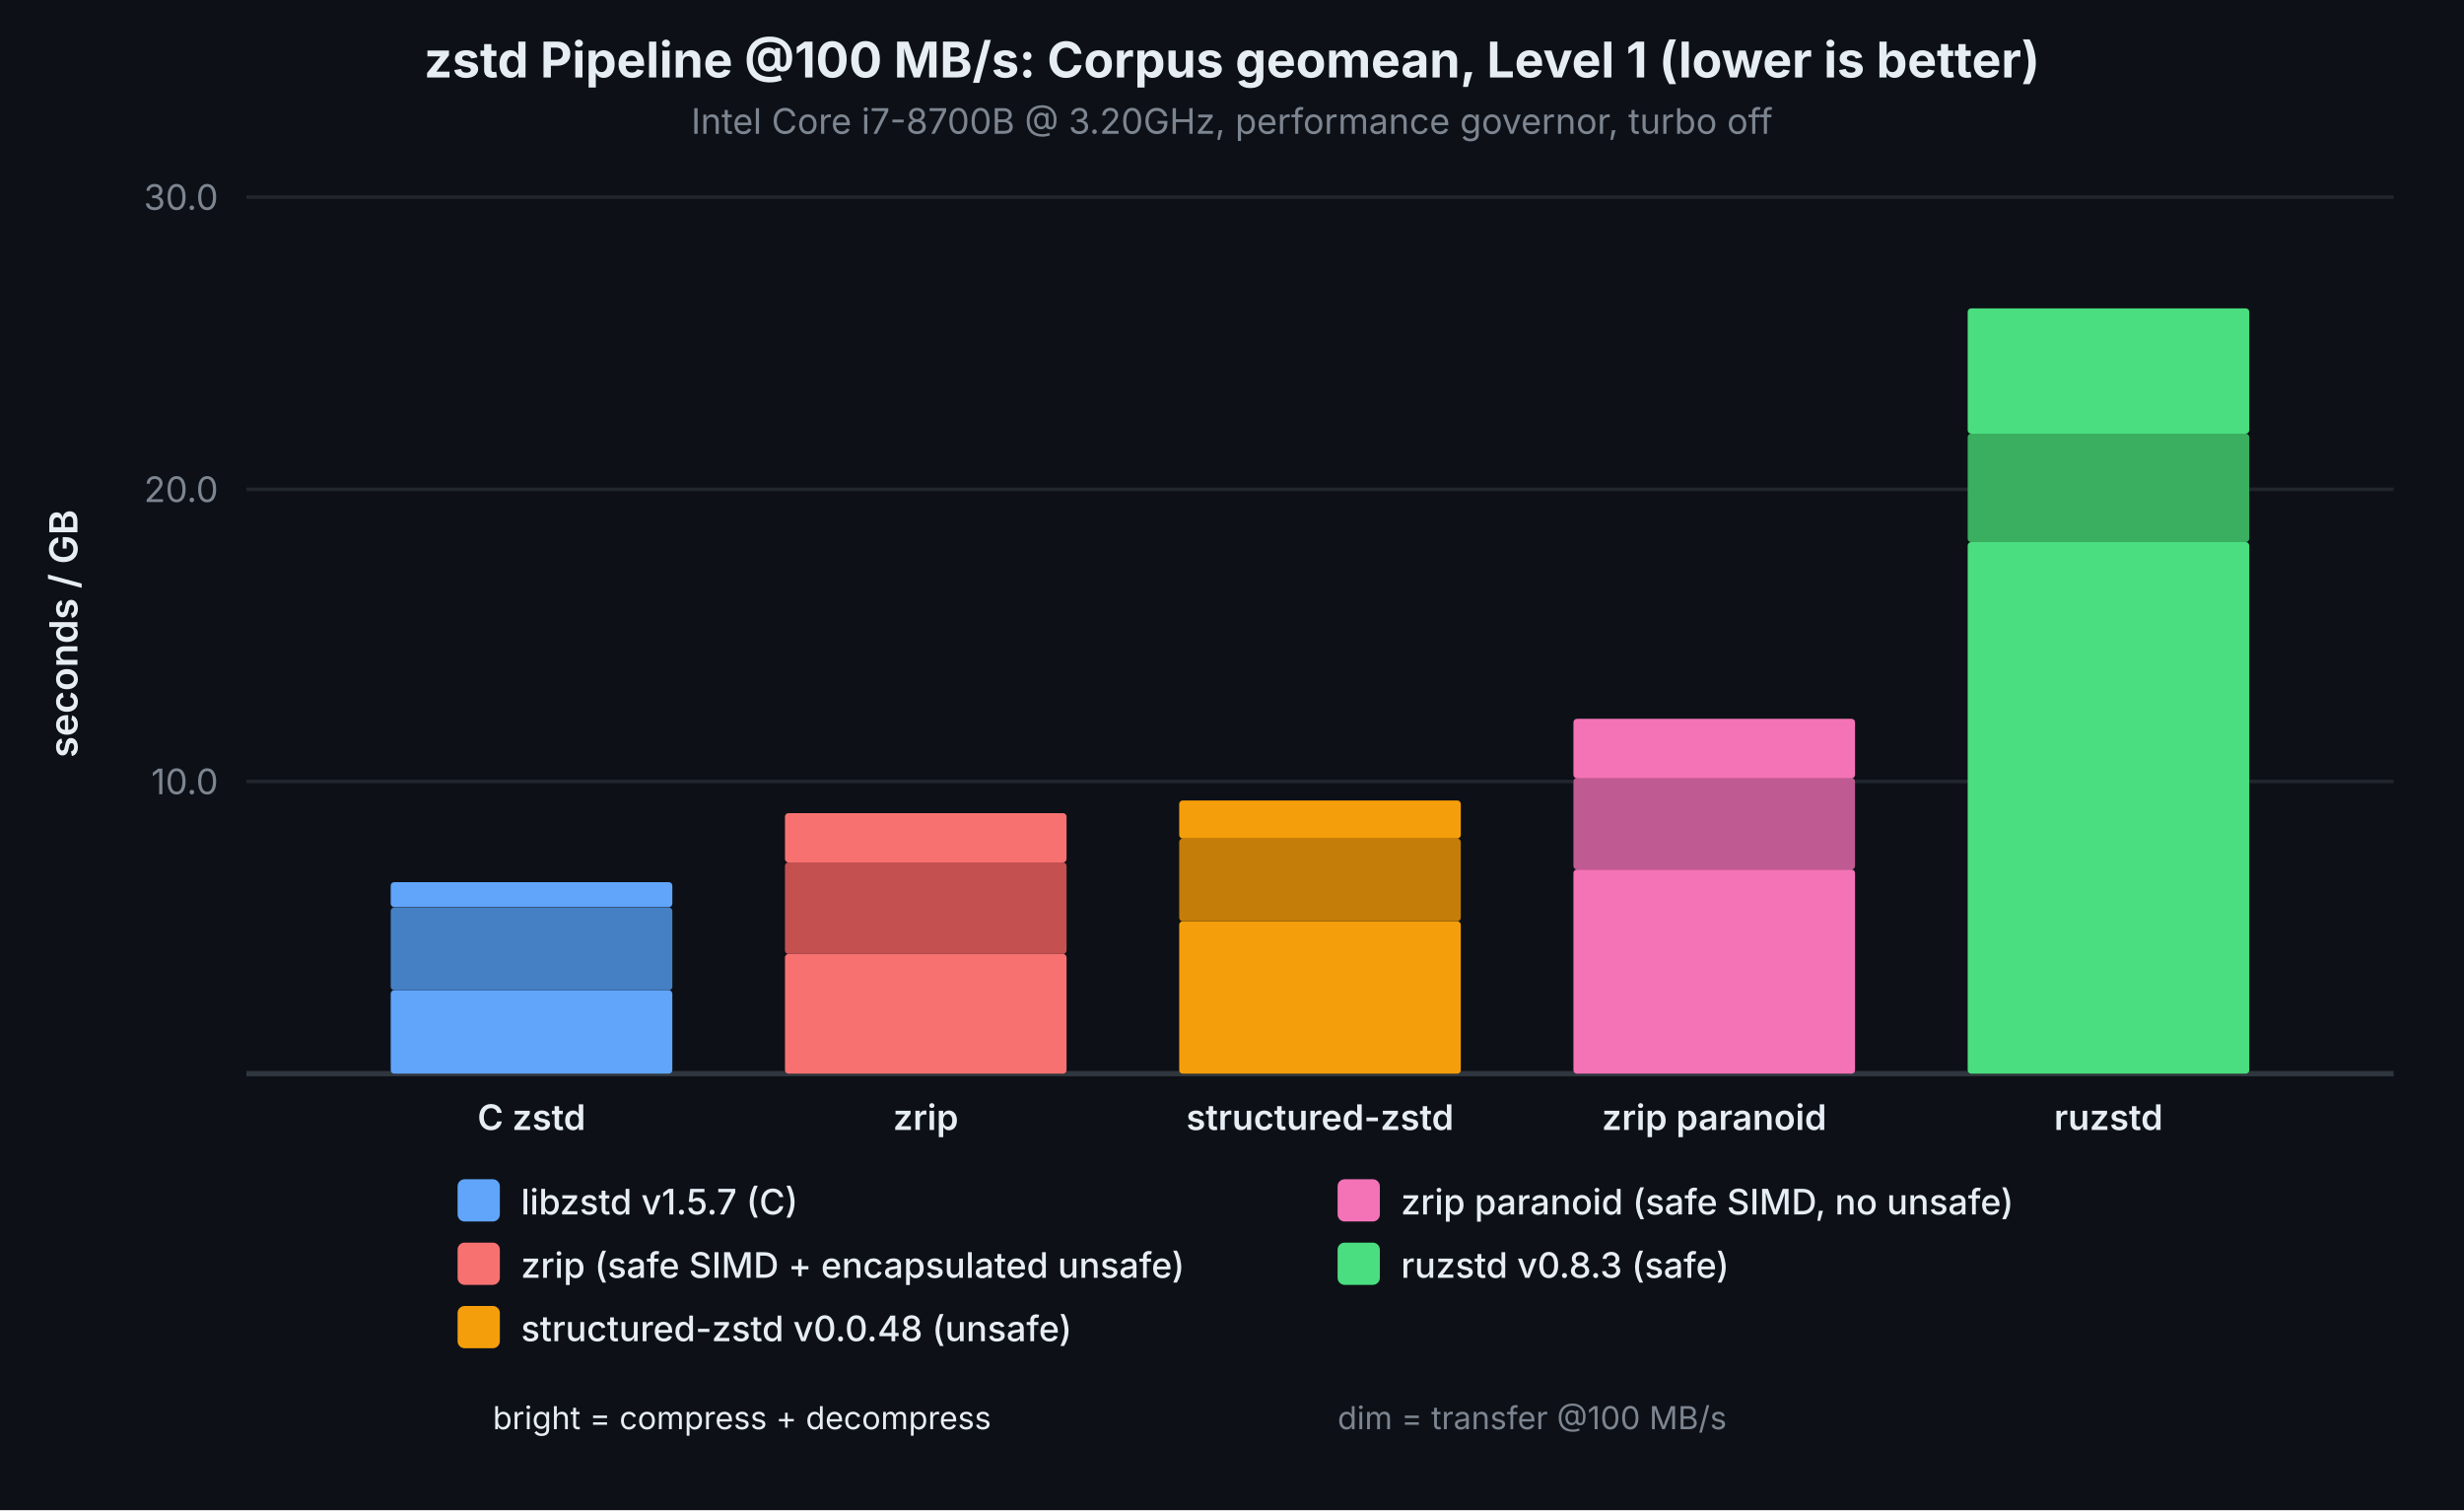
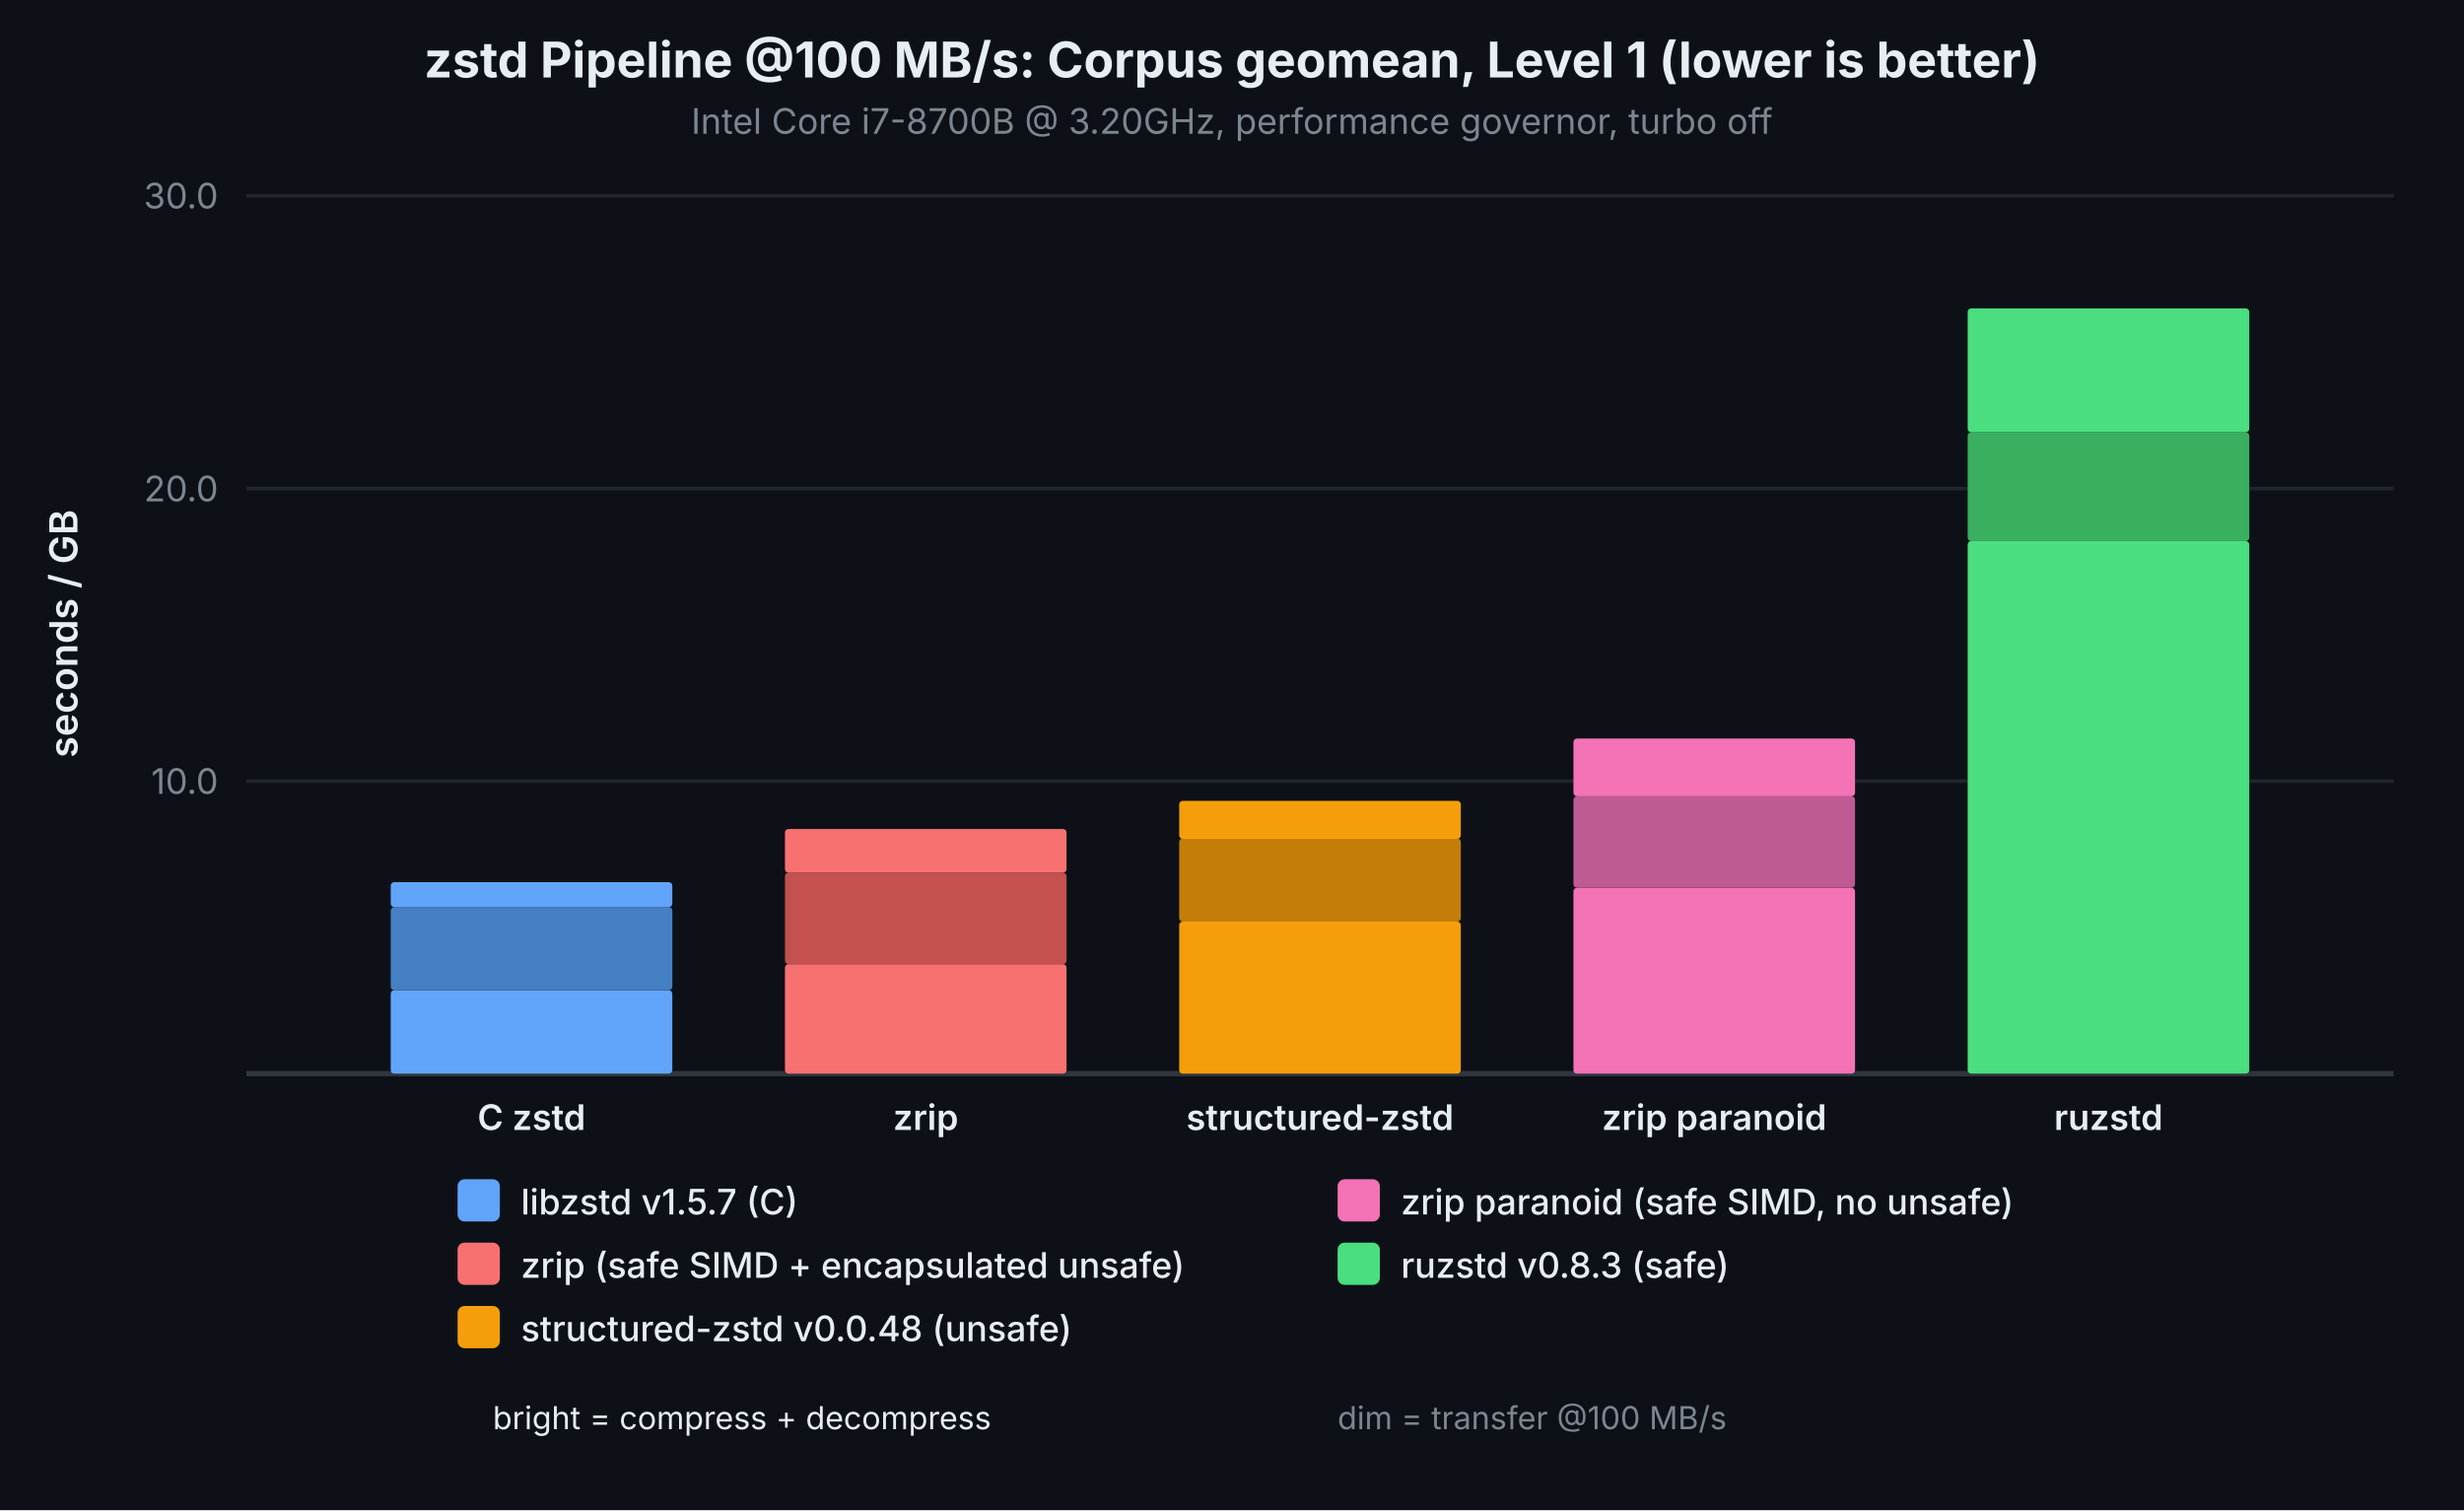
<svg xmlns="http://www.w3.org/2000/svg" viewBox="0 0 700 429" font-family="system-ui, -apple-system, sans-serif">
  <rect width="700" height="429" fill="#0d1117" />
  <text x="350.0" y="22" text-anchor="middle" fill="#e6edf3" font-size="14" font-weight="700">zstd Pipeline @100 MB/s: Corpus geomean, Level 1 (lower is better)</text>
  <text x="350.0" y="38" text-anchor="middle" fill="#7d8590" font-size="10">Intel Core i7-8700B @ 3.20GHz, performance governor, turbo off</text>
  <text x="22" y="180.0" text-anchor="middle" fill="#e6edf3" font-size="11" font-weight="600" transform="rotate(-90,22,180.0)">seconds / GB</text>
-   <line x1="70" y1="222.0" x2="680" y2="222.0" stroke="#21262d" stroke-width="1" />
-   <text x="62" y="222.0" text-anchor="end" dominant-baseline="middle" fill="#7d8590" font-size="10">10.0</text>
-   <line x1="70" y1="139.0" x2="680" y2="139.0" stroke="#21262d" stroke-width="1" />
-   <text x="62" y="139.0" text-anchor="end" dominant-baseline="middle" fill="#7d8590" font-size="10">20.0</text>
-   <line x1="70" y1="56.0" x2="680" y2="56.0" stroke="#21262d" stroke-width="1" />
-   <text x="62" y="56.0" text-anchor="end" dominant-baseline="middle" fill="#7d8590" font-size="10">30.0</text>
+   <line x1="70" y1="221.9" x2="680" y2="221.9" stroke="#21262d" stroke-width="1" />
+   <text x="62" y="221.9" text-anchor="end" dominant-baseline="middle" fill="#7d8590" font-size="10">10.0</text>
+   <line x1="70" y1="138.8" x2="680" y2="138.8" stroke="#21262d" stroke-width="1" />
+   <text x="62" y="138.8" text-anchor="end" dominant-baseline="middle" fill="#7d8590" font-size="10">20.0</text>
+   <line x1="70" y1="55.6" x2="680" y2="55.6" stroke="#21262d" stroke-width="1" />
+   <text x="62" y="55.6" text-anchor="end" dominant-baseline="middle" fill="#7d8590" font-size="10">30.0</text>
  <line x1="70" y1="305" x2="680" y2="305" stroke="#30363d" stroke-width="1.5" />
  <rect x="111.0" y="281.3" width="80.0" height="23.7" fill="#60a5fa" rx="1" />
-   <rect x="111.0" y="257.8" width="80.0" height="23.5" fill="#4680c4" rx="1" />
+   <rect x="111.0" y="257.7" width="80.0" height="23.6" fill="#4680c4" rx="1" />
  <rect x="111.0" y="250.6" width="80.0" height="7.1" fill="#60a5fa" rx="1" />
  <text x="151.0" y="321" text-anchor="middle" fill="#e6edf3" font-size="10" font-weight="600">C zstd</text>
-   <rect x="223.0" y="271.0" width="80.0" height="34.0" fill="#f87171" rx="1" />
-   <rect x="223.0" y="245.0" width="80.0" height="26.0" fill="#c45050" rx="1" />
-   <rect x="223.0" y="231.0" width="80.0" height="14.0" fill="#f87171" rx="1" />
+   <rect x="223.0" y="273.9" width="80.0" height="31.1" fill="#f87171" rx="1" />
+   <rect x="223.0" y="247.9" width="80.0" height="26.0" fill="#c45050" rx="1" />
+   <rect x="223.0" y="235.5" width="80.0" height="12.4" fill="#f87171" rx="1" />
  <text x="263.0" y="321" text-anchor="middle" fill="#e6edf3" font-size="10" font-weight="600">zrip</text>
-   <rect x="335.0" y="261.7" width="80.0" height="43.3" fill="#f59e0b" rx="1" />
-   <rect x="335.0" y="238.2" width="80.0" height="23.5" fill="#c47d08" rx="1" />
-   <rect x="335.0" y="227.4" width="80.0" height="10.8" fill="#f59e0b" rx="1" />
+   <rect x="335.0" y="261.8" width="80.0" height="43.2" fill="#f59e0b" rx="1" />
+   <rect x="335.0" y="238.2" width="80.0" height="23.6" fill="#c47d08" rx="1" />
+   <rect x="335.0" y="227.5" width="80.0" height="10.8" fill="#f59e0b" rx="1" />
  <text x="375.0" y="321" text-anchor="middle" fill="#e6edf3" font-size="10" font-weight="600">structured-zstd</text>
-   <rect x="447.0" y="247.0" width="80.0" height="58.0" fill="#f472b6" rx="1" />
-   <rect x="447.0" y="221.0" width="80.0" height="26.0" fill="#c05a92" rx="1" />
-   <rect x="447.0" y="204.2" width="80.0" height="16.9" fill="#f472b6" rx="1" />
+   <rect x="447.0" y="252.2" width="80.0" height="52.8" fill="#f472b6" rx="1" />
+   <rect x="447.0" y="226.2" width="80.0" height="26.0" fill="#c05a92" rx="1" />
+   <rect x="447.0" y="209.8" width="80.0" height="16.4" fill="#f472b6" rx="1" />
  <text x="487.0" y="321" text-anchor="middle" fill="#e6edf3" font-size="10" font-weight="600">zrip paranoid</text>
-   <rect x="559.0" y="154.0" width="80.0" height="151.0" fill="#4ade80" rx="1" />
-   <rect x="559.0" y="123.2" width="80.0" height="30.8" fill="#3aaf60" rx="1" />
-   <rect x="559.0" y="87.6" width="80.0" height="35.6" fill="#4ade80" rx="1" />
+   <rect x="559.0" y="153.7" width="80.0" height="151.3" fill="#4ade80" rx="1" />
+   <rect x="559.0" y="122.8" width="80.0" height="30.9" fill="#3aaf60" rx="1" />
+   <rect x="559.0" y="87.6" width="80.0" height="35.2" fill="#4ade80" rx="1" />
  <text x="599.0" y="321" text-anchor="middle" fill="#e6edf3" font-size="10" font-weight="600">ruzstd</text>
  <rect x="130" y="335" width="12" height="12" fill="#60a5fa" rx="2" />
  <text x="148" y="345" fill="#e6edf3" font-size="10" font-weight="500">libzstd v1.5.7 (C)</text>
  <rect x="130" y="353" width="12" height="12" fill="#f87171" rx="2" />
  <text x="148" y="363" fill="#e6edf3" font-size="10" font-weight="500">zrip (safe SIMD + encapsulated unsafe)</text>
  <rect x="130" y="371" width="12" height="12" fill="#f59e0b" rx="2" />
  <text x="148" y="381" fill="#e6edf3" font-size="10" font-weight="500">structured-zstd v0.0.48 (unsafe)</text>
  <rect x="380" y="335" width="12" height="12" fill="#f472b6" rx="2" />
  <text x="398" y="345" fill="#e6edf3" font-size="10" font-weight="500">zrip paranoid (safe SIMD, no unsafe)</text>
  <rect x="380" y="353" width="12" height="12" fill="#4ade80" rx="2" />
  <text x="398" y="363" fill="#e6edf3" font-size="10" font-weight="500">ruzstd v0.8.3 (safe)</text>
  <text x="140" y="406" fill="#e6edf3" font-size="9">bright = compress + decompress</text>
  <text x="380" y="406" fill="#7d8590" font-size="9">dim = transfer @100 MB/s</text>
</svg>
